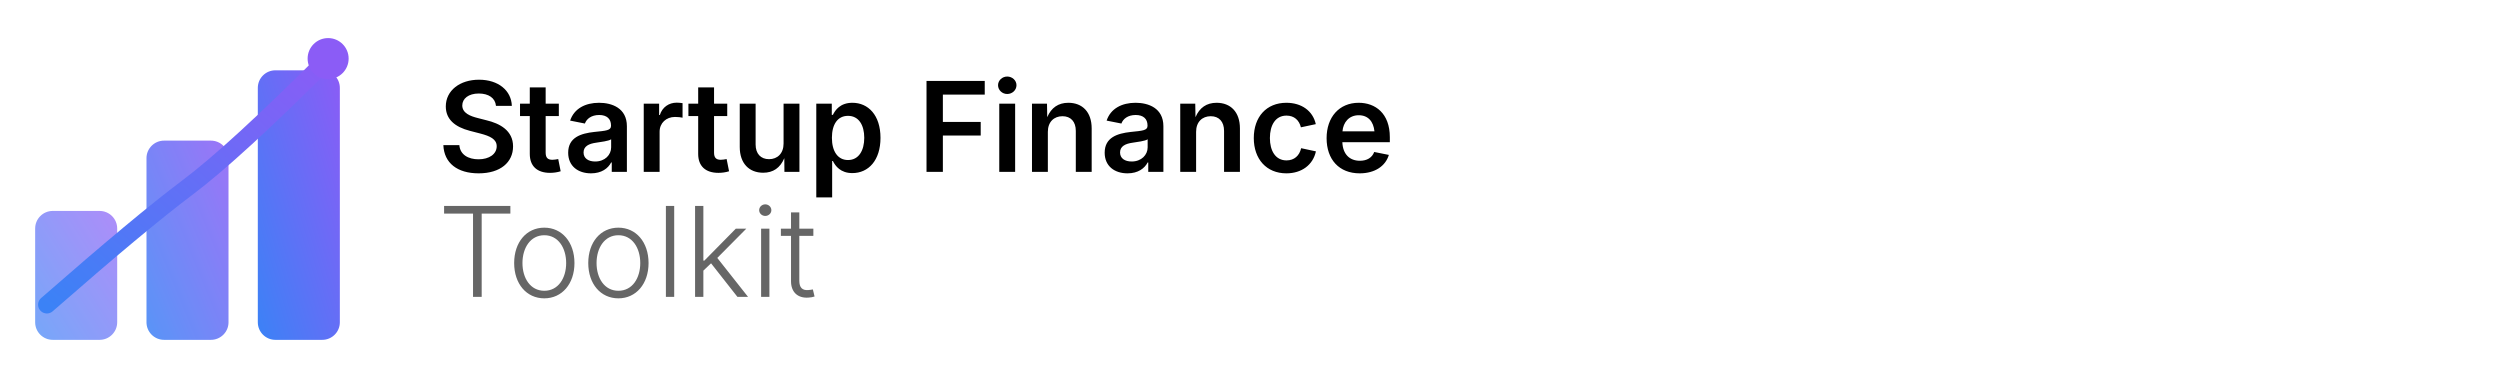
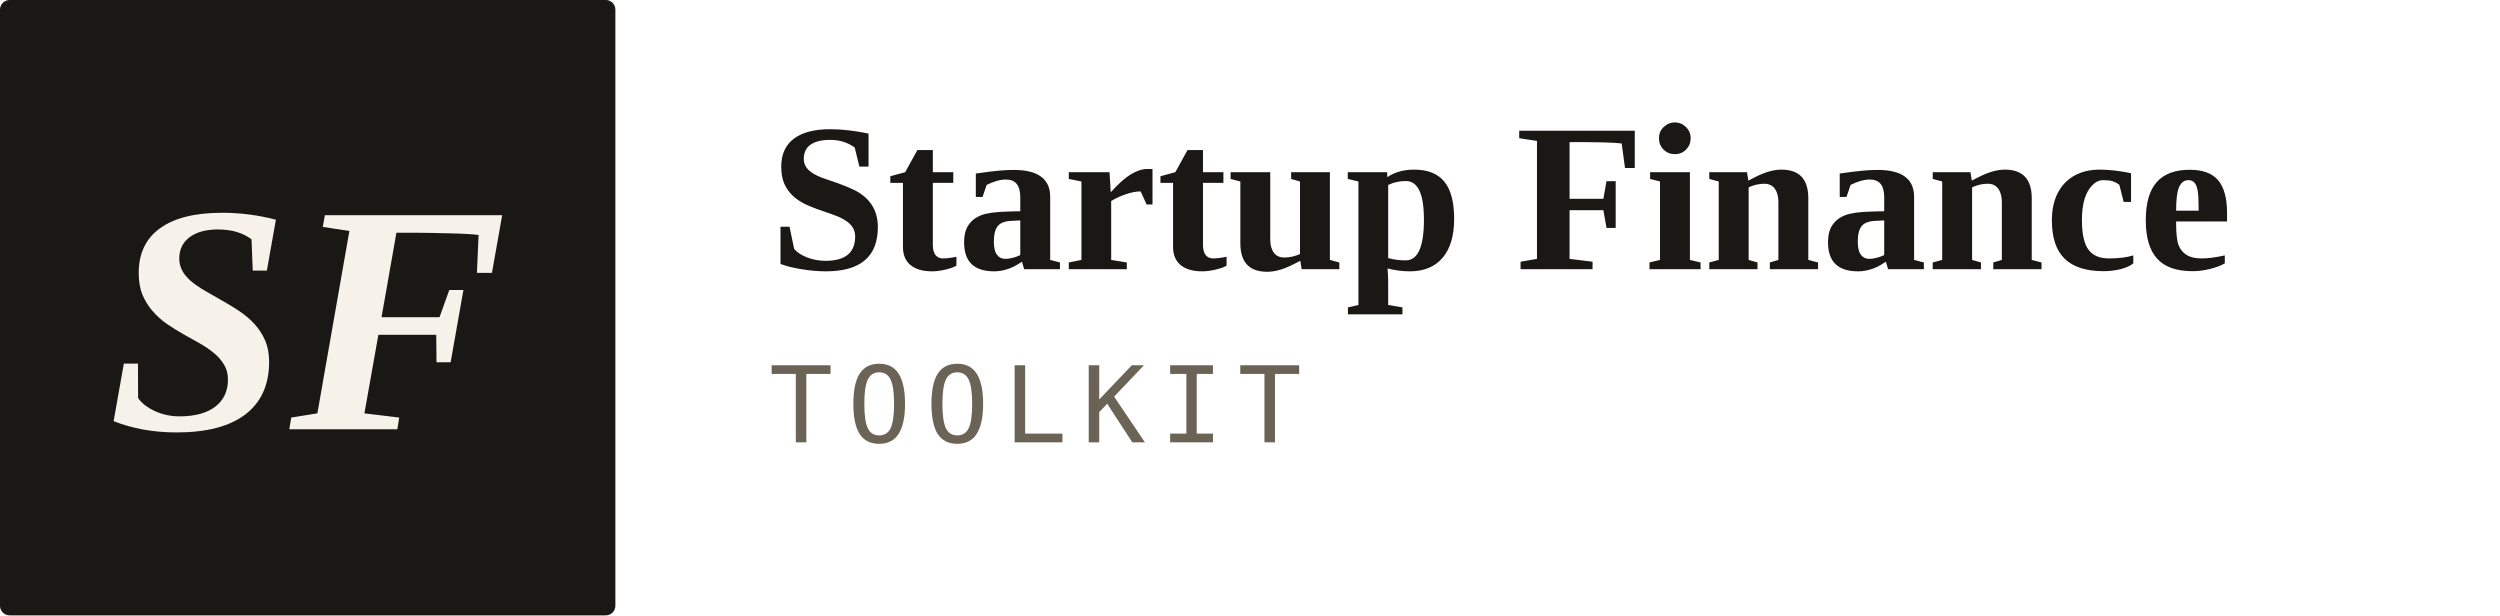
- <svg xmlns="http://www.w3.org/2000/svg" viewBox="0 0 320 48" fill="none">
-   <defs>
-     <linearGradient id="bar-grad" x1="0" y1="1" x2="1" y2="0">
-       <stop offset="0%" stop-color="#3b82f6" />
-       <stop offset="100%" stop-color="#8b5cf6" />
-     </linearGradient>
-     <linearGradient id="line-grad" x1="0" y1="1" x2="1" y2="0">
-       <stop offset="0%" stop-color="#3b82f6" />
-       <stop offset="100%" stop-color="#8b5cf6" />
-     </linearGradient>
-   </defs>
-   <g transform="translate(0,0) scale(0.75)">
-     <rect x="6" y="36" width="14" height="22" rx="3" fill="url(#bar-grad)" opacity="0.7" />
-     <rect x="25" y="24" width="14" height="34" rx="3" fill="url(#bar-grad)" opacity="0.85" />
-     <rect x="44" y="12" width="14" height="46" rx="3" fill="url(#bar-grad)" />
-     <path d="M8 52 Q24 38 32 32 Q40 26 56 10" stroke="url(#line-grad)" stroke-width="3" stroke-linecap="round" fill="none" />
-     <circle cx="56" cy="10" r="3.5" fill="#8b5cf6" />
-   </g>
-   <text x="56" y="22" font-family="system-ui,-apple-system,sans-serif" font-weight="600" font-size="16" fill="currentColor">Startup Finance</text>
-   <text x="56" y="38" font-family="system-ui,-apple-system,sans-serif" font-weight="300" font-size="16" fill="currentColor" opacity="0.6">Toolkit</text>
+ <svg xmlns="http://www.w3.org/2000/svg" viewBox="0 0 260 64" width="260" height="64">
+   <rect width="64" height="64" rx="1" fill="#1A1815" />
+   <text x="32" y="35" text-anchor="middle" dominant-baseline="middle" font-family="Source Serif 4, Source Serif Pro, Georgia, serif" font-style="italic" font-weight="700" font-size="34" fill="#F6F2EA">SF</text>
+   <text x="80" y="28" font-family="Source Serif 4, Source Serif Pro, Georgia, serif" font-weight="600" font-size="22" fill="#1A1815">Startup Finance</text>
+   <text x="80" y="46" font-family="JetBrains Mono, ui-monospace, monospace" font-weight="500" font-size="11" letter-spacing="1.5" fill="#6B6356">TOOLKIT</text>
</svg>
